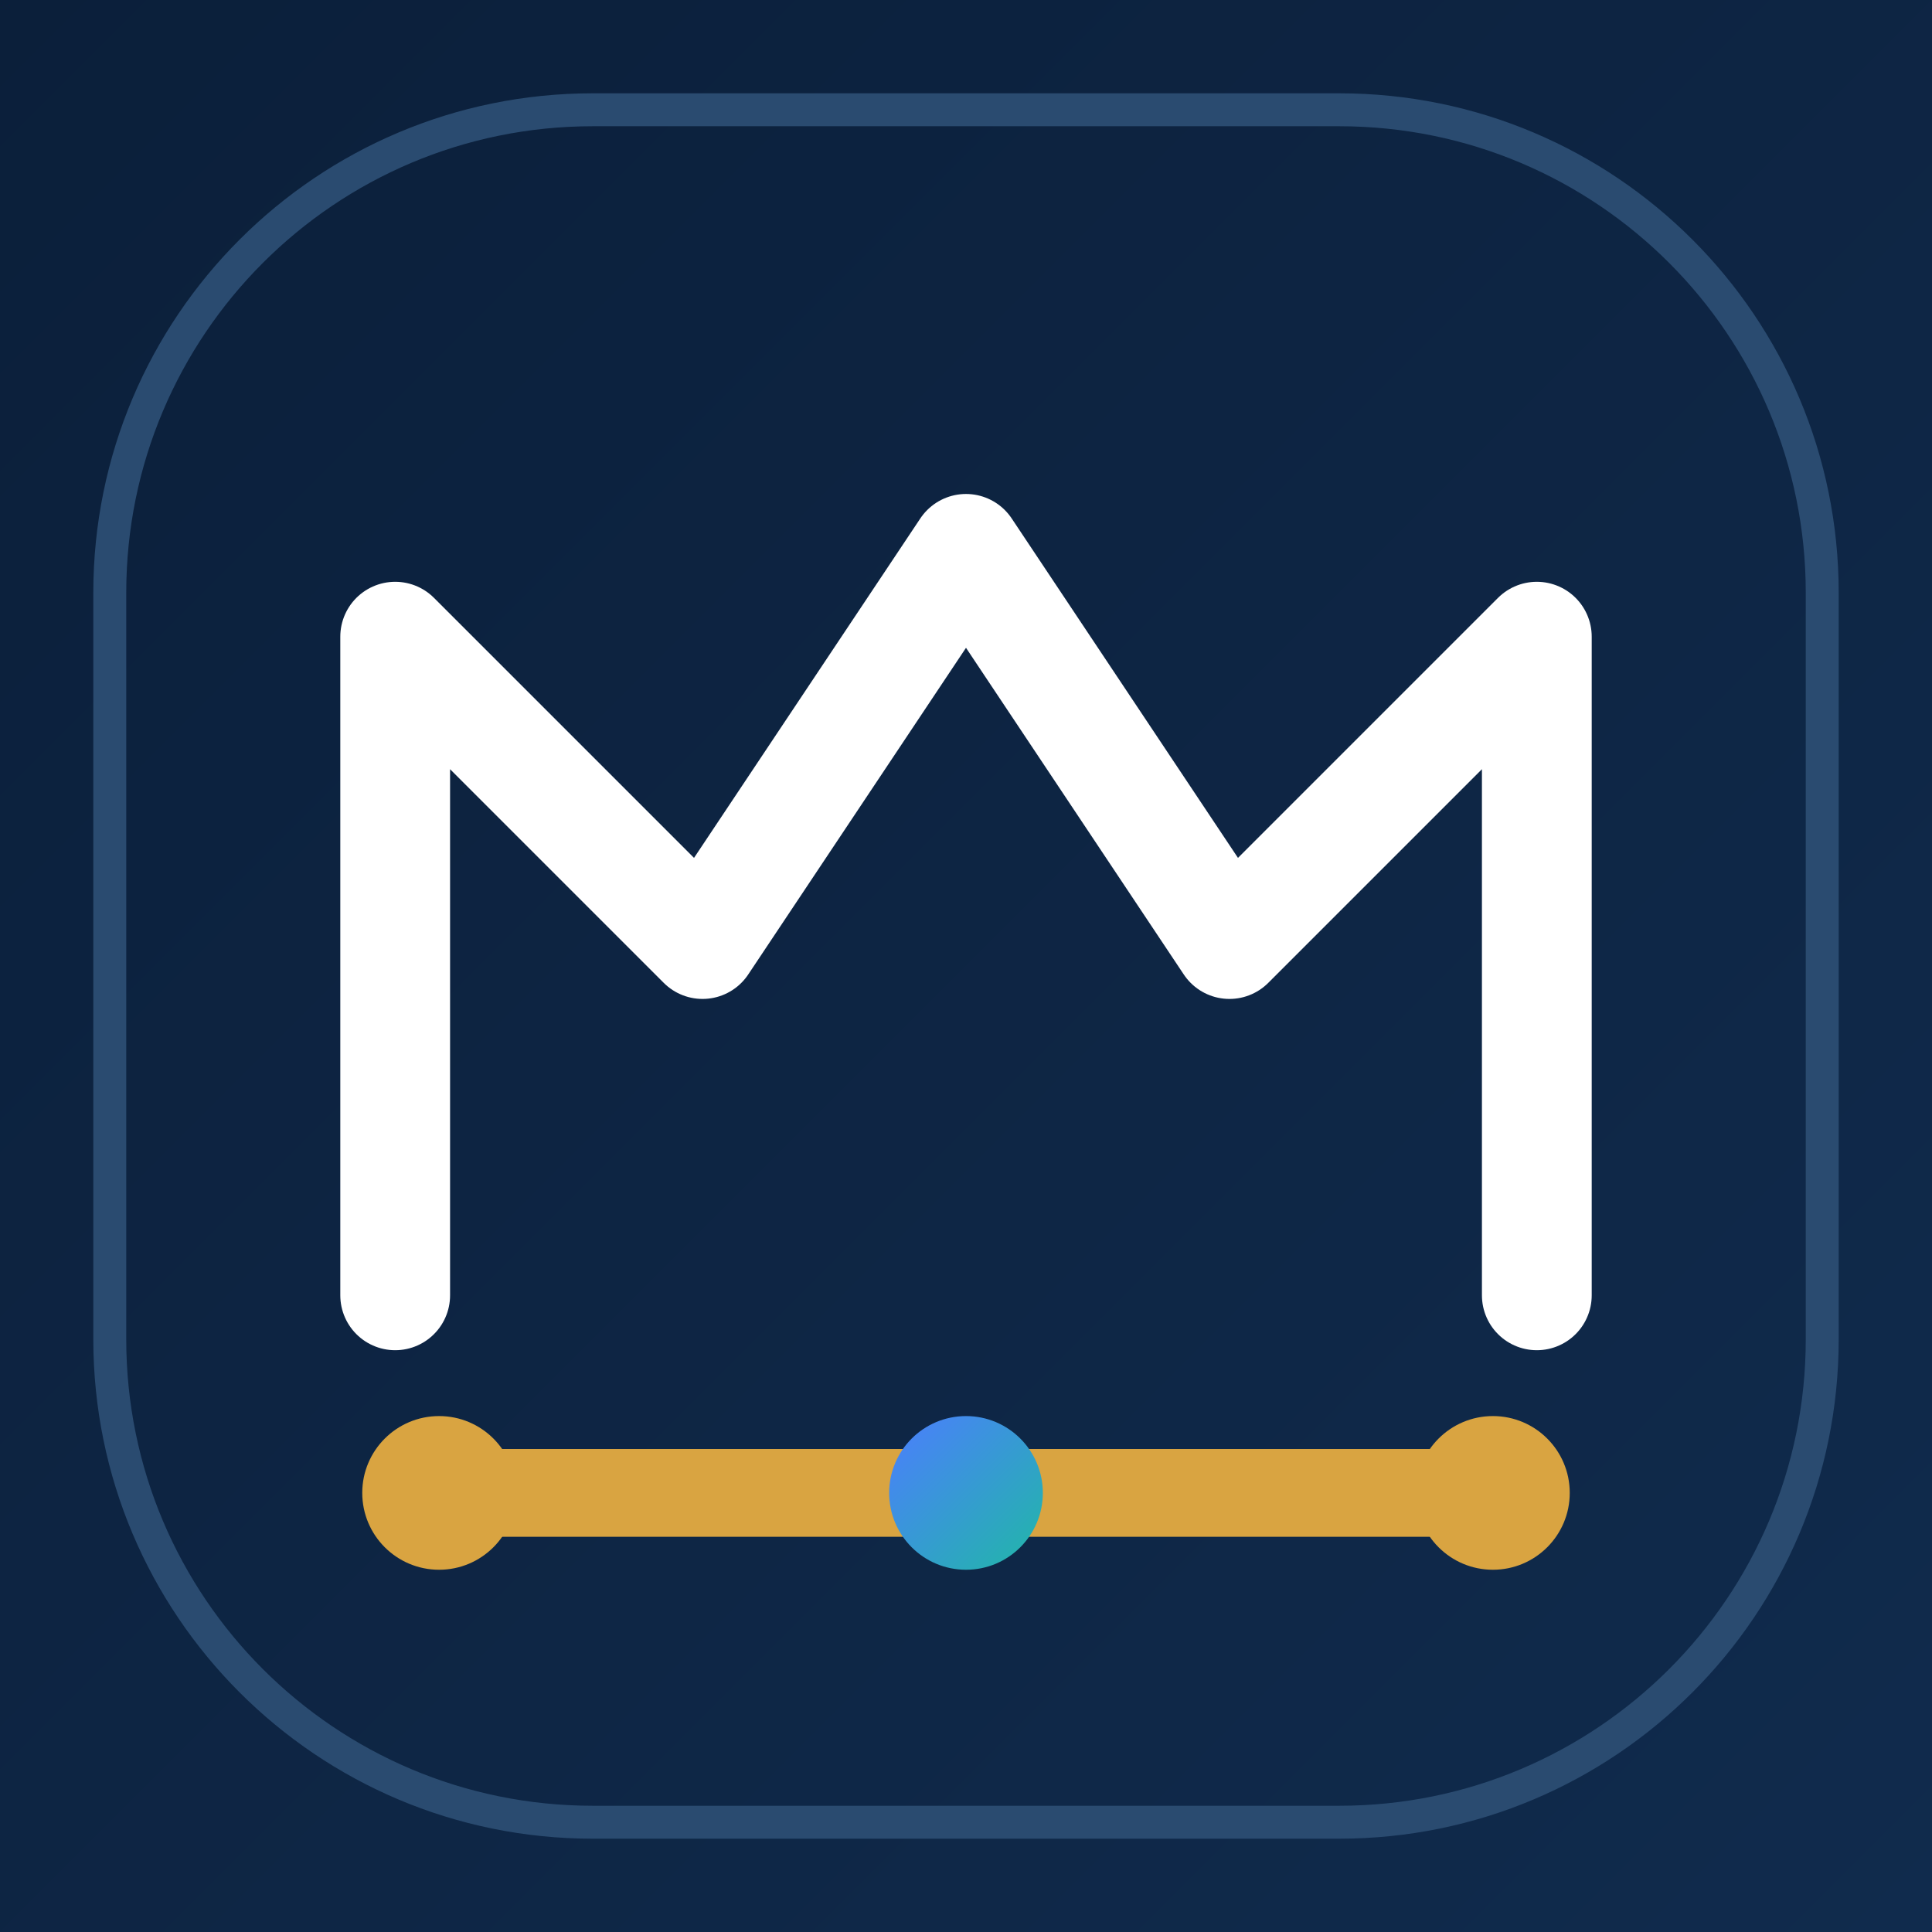
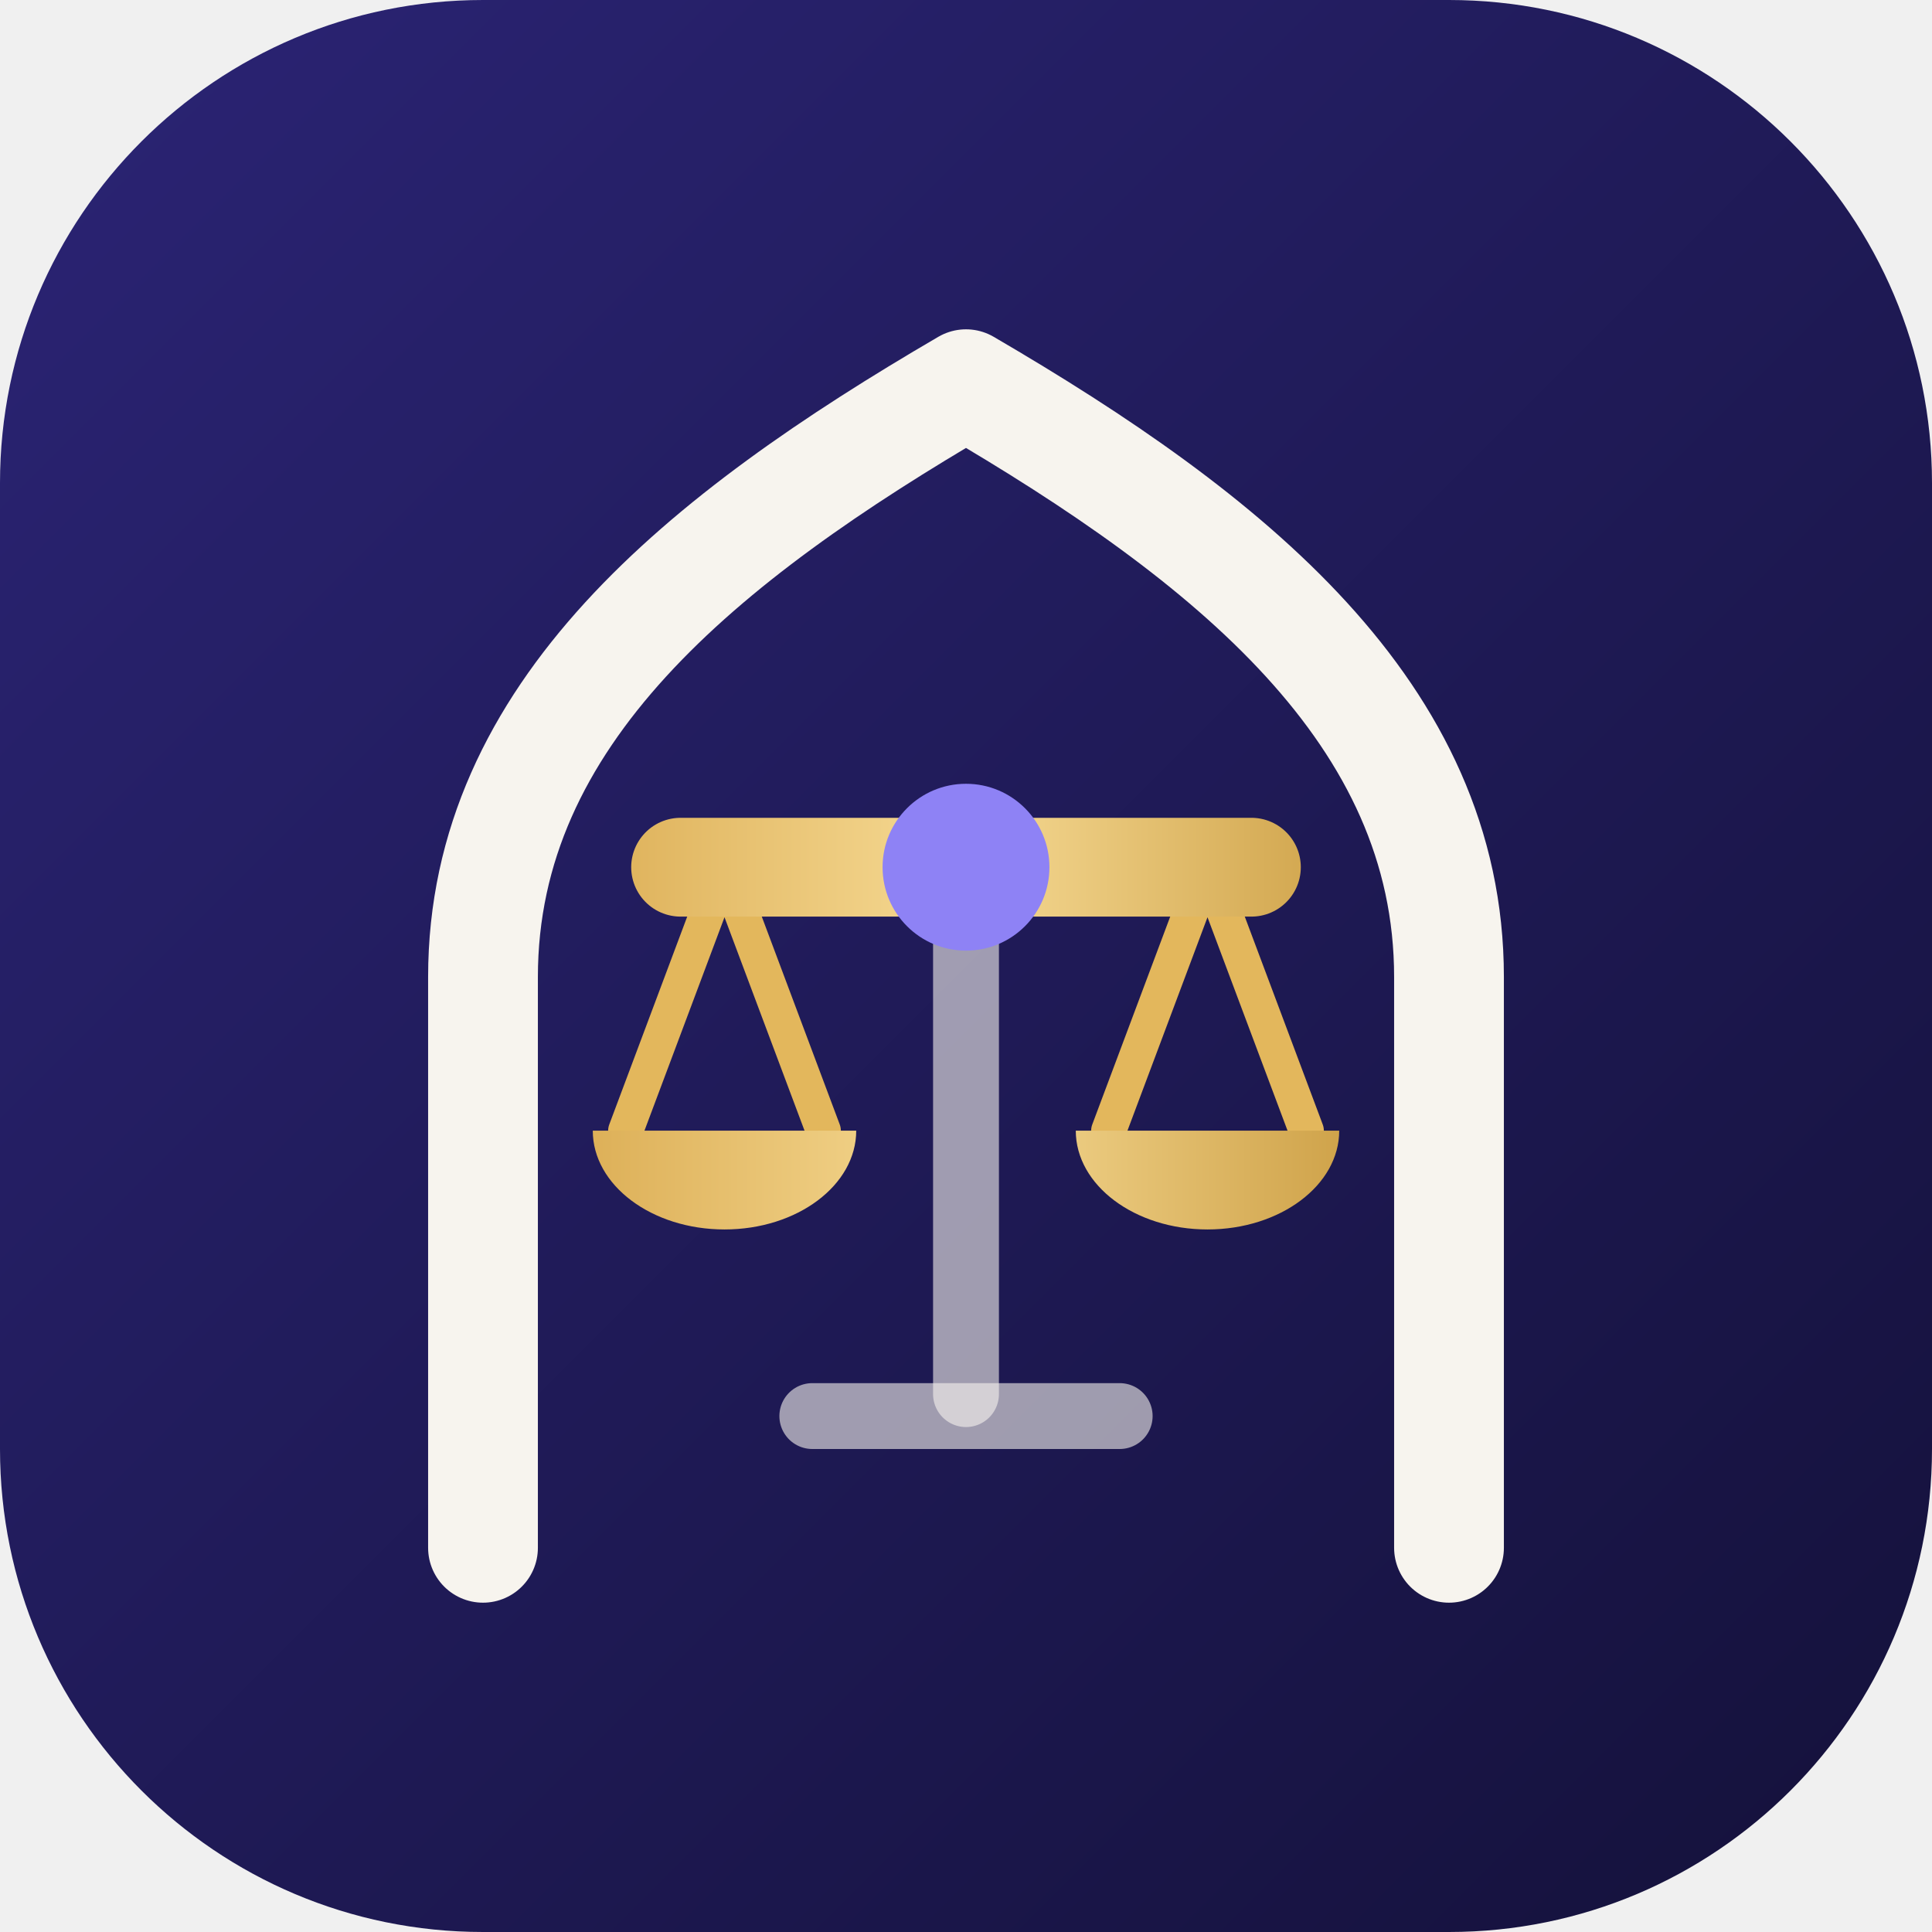
- <svg xmlns="http://www.w3.org/2000/svg" viewBox="0 0 88 88">
+ <svg xmlns="http://www.w3.org/2000/svg" viewBox="0 0 88 88" width="88" height="88">
  <defs>
-     <linearGradient id="mizanBlue" x1="0" y1="0" x2="1" y2="1">
-       <stop offset="0" stop-color="#4C7DFF" />
-       <stop offset="1" stop-color="#20B8A6" />
+     <linearGradient id="nuit" x1="0" y1="0" x2="88" y2="88" gradientUnits="userSpaceOnUse">
+       <stop offset="0" stop-color="#2B2475" />
+       <stop offset="1" stop-color="#14113A" />
    </linearGradient>
-     <linearGradient id="mizanNavy" x1="0" y1="0" x2="1" y2="1">
-       <stop offset="0" stop-color="#0B1F3A" />
-       <stop offset="1" stop-color="#102B4D" />
+     <linearGradient id="laiton" x1="24" y1="0" x2="64" y2="0" gradientUnits="userSpaceOnUse">
+       <stop offset="0" stop-color="#D9A94E" />
+       <stop offset="0.5" stop-color="#F6DA94" />
+       <stop offset="1" stop-color="#C99A3E" />
    </linearGradient>
  </defs>
-   <rect width="88" height="88" fill="url(#mizanNavy)" />
-   <rect x="5" y="5" width="78" height="78" rx="22" fill="none" stroke="#2A4B70" stroke-width="1.5" />
-   <path d="M18 59V29l14 14 12-18 12 18 14-14v30" fill="none" stroke="#fff" stroke-width="5" stroke-linecap="round" stroke-linejoin="round" />
-   <path d="M20 68h48" stroke="#D9A441" stroke-width="4" stroke-linecap="round" />
-   <circle cx="20" cy="68" r="3.5" fill="#D9A441" />
-   <circle cx="44" cy="68" r="3.5" fill="url(#mizanBlue)" />
-   <circle cx="68" cy="68" r="3.5" fill="#D9A441" />
-   <path d="M44 25v-7" stroke="url(#mizanBlue)" stroke-width="3" stroke-linecap="round" />
+   <rect width="88" height="88" rx="22" fill="url(#nuit)" />
+   <g transform="translate(44 44) scale(1) translate(-44 -41.5)">
+     <path d="M22 68 V42 C22 30 32 22 44 15 C56 22 66 30 66 42 V68" fill="none" stroke="#F7F4EE" stroke-width="5" stroke-linecap="round" stroke-linejoin="round" />
+     <path d="M44 37 V61" stroke="#F7F4EE" stroke-width="3" stroke-linecap="round" opacity="0.6" />
+     <path d="M37 62 H51" stroke="#F7F4EE" stroke-width="3" stroke-linecap="round" opacity="0.6" />
+     <g stroke="#E3B75C" stroke-width="1.6" stroke-linecap="round" fill="none">
+       <path d="M33 37 L28.5 49 M33 37 L37.5 49" />
+       <path d="M55 37 L50.5 49 M55 37 L59.5 49" />
+     </g>
+     <path d="M27 49 H39 A6 4.5 0 0 1 27 49 Z" fill="url(#laiton)" />
+     <path d="M49 49 H61 A6 4.5 0 0 1 49 49 Z" fill="url(#laiton)" />
+     <path d="M31 37 H57" stroke="url(#laiton)" stroke-width="4.5" stroke-linecap="round" />
+     <circle cx="44" cy="37" r="3.8" fill="#8E82F5" />
+   </g>
</svg>
